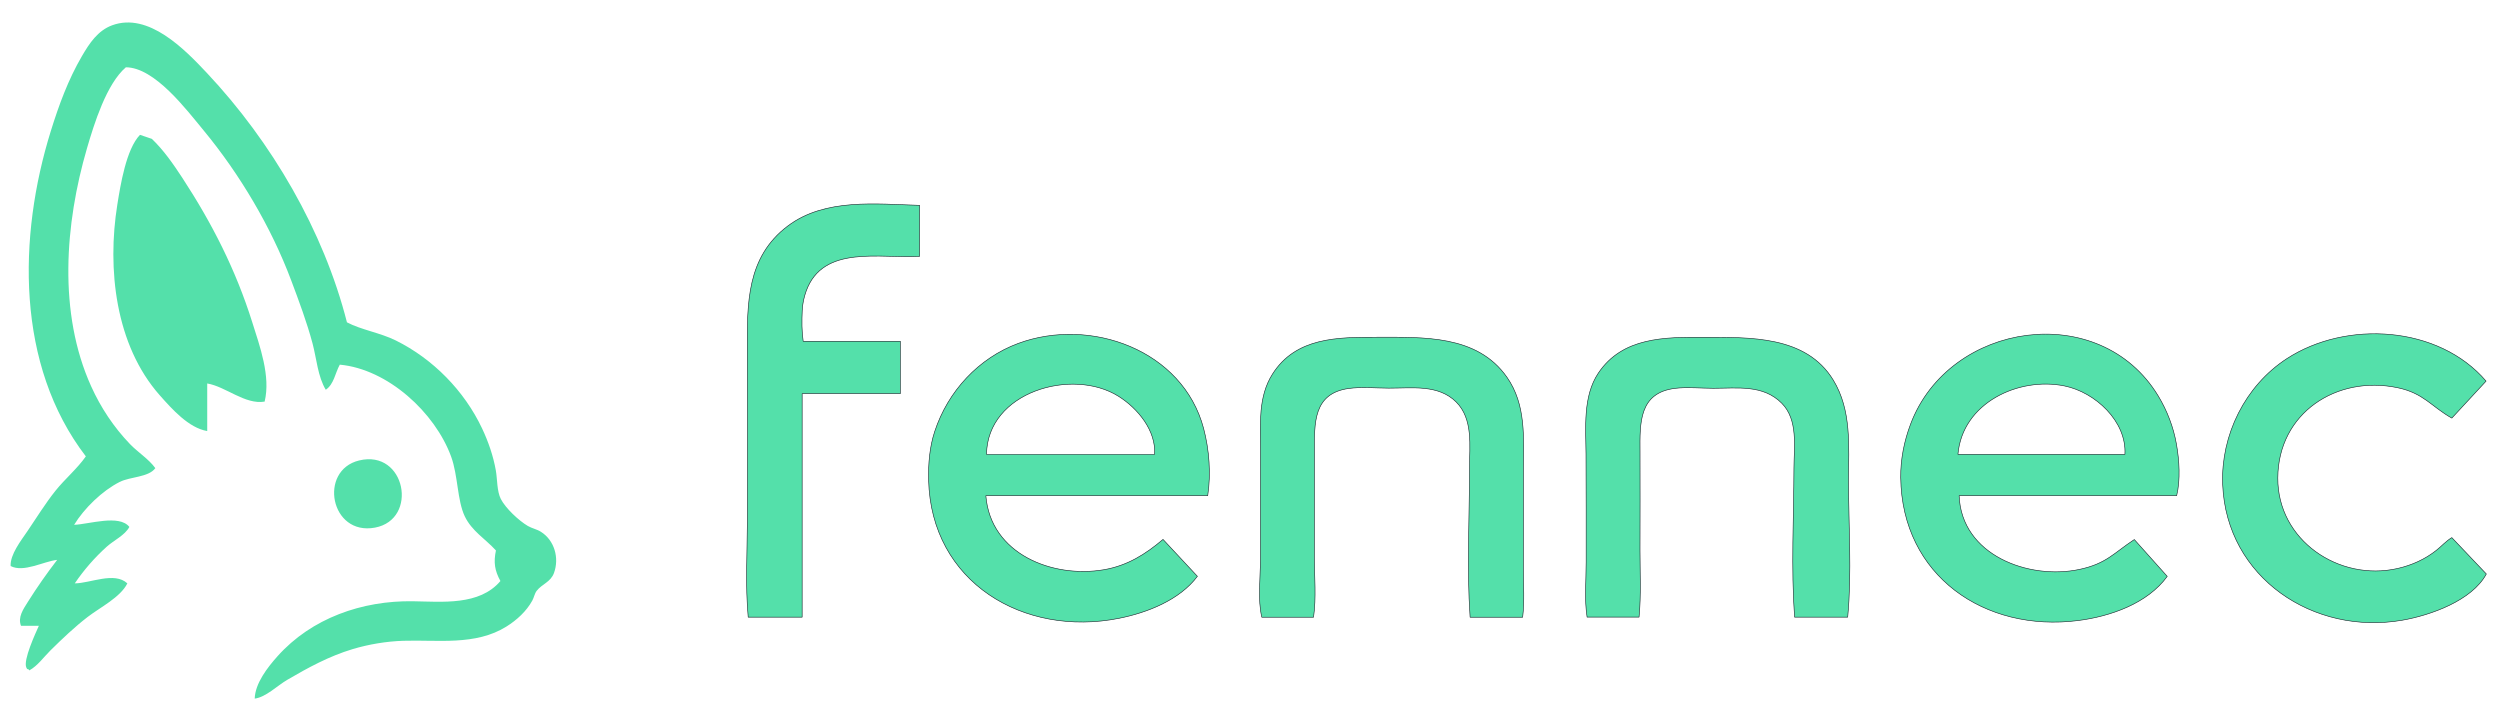
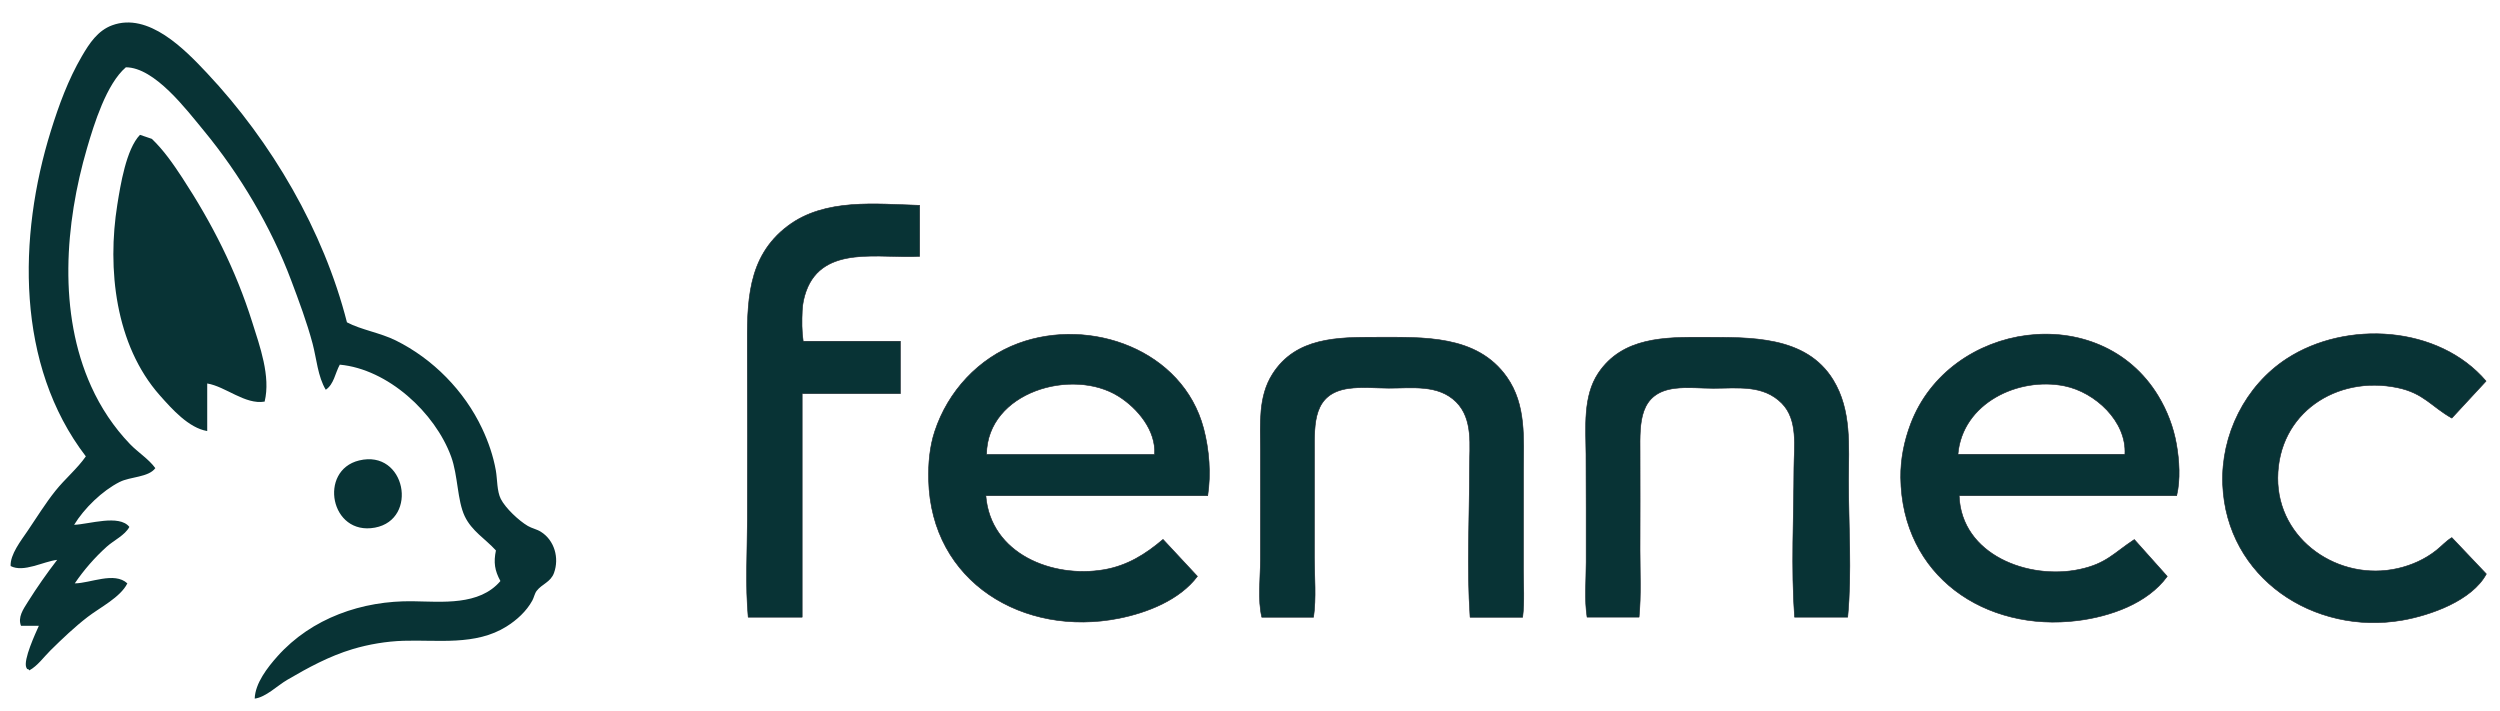
<svg xmlns="http://www.w3.org/2000/svg" viewBox="-253 8 1063 302">
-   <path d="M 138.027 95.312 C 138.027 102.532 138.027 109.762 138.027 116.992 C 121.497 118.082 96.937 111.822 89.757 131.832 C 88.807 134.482 88.227 137.232 88.107 140.052 C 87.907 144.382 87.877 148.862 88.517 153.112 C 102.287 153.112 116.067 153.112 129.837 153.112 C 129.837 160.522 129.837 167.942 129.837 175.362 C 115.917 175.362 101.997 175.362 88.077 175.362 C 88.077 207.042 88.077 238.732 88.077 270.422 C 80.427 270.422 72.787 270.422 65.137 270.422 C 63.897 256.802 64.747 242.732 64.787 229.052 C 64.847 205.052 64.837 181.052 64.757 157.052 C 64.697 137.062 64.387 117.302 82.027 104.052 C 97.797 92.202 119.507 94.792 138.027 95.312 Z M 804.077 170.052 C 799.227 175.292 794.367 180.542 789.517 185.782 C 780.767 180.852 777.607 175.172 766.397 172.842 C 740.527 167.452 715.667 183.612 715.517 211.212 C 715.367 237.722 741.577 255.412 766.537 249.702 C 772.477 248.342 778.147 245.802 782.937 242.002 C 785.197 240.212 787.087 238.032 789.517 236.592 C 794.407 241.742 799.297 246.902 804.187 252.052 C 798.097 263.392 780.407 269.622 768.527 271.702 C 730.817 278.292 693.687 253.692 692.087 214.052 C 691.237 193.022 701.627 172.002 719.407 160.472 C 744.657 144.102 783.867 146.392 804.077 170.052 Z M 260.517 218.762 C 229.067 218.762 197.617 218.762 166.177 218.762 C 168.147 243.602 194.597 253.982 216.397 250.242 C 226.267 248.552 234.067 243.702 241.517 237.352 C 246.387 242.582 251.267 247.822 256.137 253.052 C 248.537 263.172 234.727 268.542 222.737 270.922 C 182.297 278.942 142.857 255.632 141.847 212.052 C 141.687 205.122 142.277 198.042 144.457 191.422 C 150.067 174.382 163.077 160.272 179.957 154.022 C 210.547 142.692 249.947 156.752 258.777 190.192 C 261.167 199.252 261.937 209.532 260.517 218.762 Z M 672.517 218.752 C 641.687 218.752 610.857 218.752 580.027 218.752 C 580.957 244.062 609.677 254.692 631.197 250.112 C 642.627 247.682 645.717 243.202 654.517 237.412 C 659.187 242.632 663.847 247.852 668.517 253.072 C 660.067 264.672 644.227 270.122 630.567 271.862 C 590.957 276.912 555.677 252.862 555.187 211.052 C 555.097 203.322 556.657 195.552 559.377 188.342 C 575.817 144.712 639.797 135.272 664.677 176.352 C 668.477 182.622 671.147 189.622 672.417 196.832 C 673.637 203.732 674.157 211.972 672.517 218.752 Z M 394.427 270.452 C 386.987 270.452 379.537 270.452 372.087 270.452 C 370.647 249.492 371.847 228.062 371.837 207.052 C 371.827 197.662 373.477 186.212 366.167 178.922 C 358.557 171.342 347.297 173.072 337.517 173.042 C 331.927 173.022 325.987 172.412 320.447 173.182 C 305.347 175.282 305.867 187.942 305.897 200.052 C 305.927 215.052 305.857 230.052 305.877 245.052 C 305.877 253.372 306.707 262.212 305.517 270.442 C 298.187 270.442 290.847 270.442 283.517 270.442 C 281.737 262.892 282.937 253.852 282.937 246.052 C 282.927 230.382 282.987 214.722 282.947 199.052 C 282.917 188.222 281.977 176.682 288.037 167.102 C 297.987 151.342 315.877 151.382 332.517 151.402 C 352.097 151.432 374.997 150.262 387.707 168.332 C 396.017 180.142 394.787 194.302 394.777 208.052 C 394.757 222.052 394.787 236.052 394.757 250.052 C 394.737 256.792 395.257 263.772 394.427 270.452 Z M 532.637 270.412 C 525.107 270.412 517.577 270.412 510.057 270.412 C 508.547 249.492 509.727 228.042 509.787 207.052 C 509.817 197.992 511.637 186.542 504.617 179.462 C 496.677 171.462 485.847 173.102 475.517 173.102 C 470.177 173.102 464.587 172.482 459.287 173.122 C 443.857 174.992 444.267 187.822 444.337 200.052 C 444.417 214.052 444.327 228.052 444.327 242.052 C 444.327 251.462 444.837 261.042 443.927 270.402 C 436.557 270.402 429.187 270.402 421.827 270.402 C 420.657 262.852 421.447 254.702 421.437 247.052 C 421.397 231.722 421.497 216.382 421.377 201.052 C 421.287 189.832 420.017 176.512 426.597 166.662 C 436.877 151.292 454.917 151.342 471.517 151.412 C 490.857 151.492 514.877 150.572 526.487 169.582 C 534.367 182.482 533.027 197.582 532.997 212.052 C 532.967 231.322 534.467 251.242 532.637 270.412 Z M 237.917 201.212 C 238.627 191.132 230.787 181.632 222.607 176.502 C 202.957 164.162 166.767 174.592 166.467 201.212 C 190.277 201.212 214.097 201.212 237.917 201.212 Z M 650.517 201.192 C 651.307 187.122 637.857 174.772 624.877 172.112 C 605.297 168.102 581.377 179.332 579.517 201.192 C 603.187 201.192 626.847 201.192 650.517 201.192 Z" fill-rule="evenodd" stroke="#19242b" stroke-width="0.25" stroke-linejoin="round" style="stroke-width: 0.25; fill: rgb(84, 224, 170);" />
-   <path d="M -105.48 145.052 C -99.46 148.242 -91.333 149.482 -84.693 152.772 C -68.873 160.612 -55.593 174.152 -48.043 190.112 C -45.343 195.832 -43.263 201.842 -42.163 208.082 C -41.513 211.782 -41.733 216.862 -40.053 220.162 C -38.063 224.082 -32.363 229.412 -28.573 231.632 C -26.823 232.662 -24.783 233.002 -23.033 234.102 C -17.213 237.742 -15.133 245.282 -17.443 251.622 C -18.883 255.562 -22.553 256.292 -24.823 259.252 C -25.683 260.382 -25.963 262.092 -26.653 263.342 C -29.163 267.932 -33.263 271.652 -37.653 274.402 C -50.773 282.622 -66.873 279.992 -81.483 280.462 C -88.693 280.692 -96.163 281.942 -103.08 284.012 C -113 286.982 -122.04 291.902 -130.94 297.112 C -135.09 299.542 -139.95 304.442 -144.7 305.052 C -144.5 298.522 -139.27 291.812 -135 287.032 C -120.49 270.792 -98.973 263.332 -77.483 263.652 C -65.063 263.832 -49.153 265.612 -40.223 255.052 C -42.683 250.562 -43.173 247.102 -42.133 242.052 C -46.653 237.072 -52.393 233.842 -55.413 227.472 C -58.593 220.752 -58.253 210.172 -61.163 202.192 C -68.013 183.412 -88.093 164.952 -108.52 163.052 C -110.54 166.712 -110.97 171.332 -114.48 173.722 C -117.86 168.182 -118.42 160.362 -120.09 154.092 C -122.52 144.982 -125.88 136.022 -129.19 127.212 C -137.69 104.562 -151.02 82.092 -166.42 63.452 C -173.75 54.592 -187.21 36.672 -199.48 36.612 C -207.74 43.702 -213.01 60.752 -216.01 71.032 C -225.38 103.122 -228.37 141.022 -214.23 172.282 C -210.12 181.382 -204.64 189.612 -197.74 196.812 C -194.34 200.352 -189.8 203.142 -186.95 207.052 C -189.85 211.012 -197.58 210.622 -202.15 212.942 C -209.52 216.672 -217.21 224.132 -221.48 231.152 C -215.17 230.932 -202.3 226.592 -197.99 232.052 C -199.92 235.632 -204.51 237.672 -207.61 240.452 C -212.72 245.042 -217.36 250.382 -221.21 256.052 C -214.58 256.012 -204.35 250.942 -198.85 256.052 C -201.8 261.992 -210.46 266.272 -215.72 270.322 C -221.28 274.602 -226.51 279.592 -231.51 284.522 C -234.38 287.342 -236.98 291.112 -240.54 293.052 C -241.63 291.532 -240.98 293.552 -241.79 291.872 C -243.29 288.742 -237.74 276.932 -236.48 274.092 C -239.01 274.092 -241.54 274.092 -244.07 274.092 C -245.5 270.442 -243.15 267.102 -241.13 263.882 C -237.22 257.672 -233.15 251.862 -228.69 246.052 C -234.65 246.752 -242.95 251.562 -248.48 248.682 C -248.74 243.782 -244.05 237.852 -241.29 233.782 C -237.37 228.032 -233.76 222.102 -229.4 216.652 C -225.37 211.612 -220.14 207.272 -216.5 202.052 C -246.3 163.182 -245.35 108.562 -231.4 63.732 C -227.98 52.722 -224 41.852 -218.17 31.872 C -215.02 26.472 -211.45 21.002 -205.31 18.752 C -189.86 13.082 -174.48 28.962 -164.99 39.062 C -137.52 68.292 -115.4 106.072 -105.48 145.052 Z M -193.48 65.332 C -191.79 65.902 -190.11 66.482 -188.42 67.052 C -183.38 71.882 -179.32 77.752 -175.51 83.562 C -162.8 102.992 -152.78 122.682 -145.78 144.892 C -142.54 155.172 -137.84 168.002 -140.48 178.762 C -148.76 180.172 -157.03 172.352 -164.89 171.052 C -164.89 177.792 -164.89 184.542 -164.89 191.282 C -172.77 189.962 -179.87 181.932 -185.03 176.122 C -204.02 154.702 -207.47 122.222 -203.12 95.042 C -201.79 86.752 -199.36 71.402 -193.48 65.332 Z M -100.32 203.792 C -80.503 198.942 -74.923 228.852 -93.553 232.342 C -112.58 235.902 -117.68 208.032 -100.32 203.792 Z" fill-rule="evenodd" stroke-width="0.25" stroke-linejoin="round" style="stroke-width: 0.25; fill-rule: evenodd; paint-order: stroke; fill: rgb(84, 224, 170);" />
+   <path d="M 138.027 95.312 C 138.027 102.532 138.027 109.762 138.027 116.992 C 121.497 118.082 96.937 111.822 89.757 131.832 C 88.807 134.482 88.227 137.232 88.107 140.052 C 87.907 144.382 87.877 148.862 88.517 153.112 C 102.287 153.112 116.067 153.112 129.837 153.112 C 129.837 160.522 129.837 167.942 129.837 175.362 C 115.917 175.362 101.997 175.362 88.077 175.362 C 88.077 207.042 88.077 238.732 88.077 270.422 C 80.427 270.422 72.787 270.422 65.137 270.422 C 63.897 256.802 64.747 242.732 64.787 229.052 C 64.847 205.052 64.837 181.052 64.757 157.052 C 64.697 137.062 64.387 117.302 82.027 104.052 C 97.797 92.202 119.507 94.792 138.027 95.312 Z M 804.077 170.052 C 799.227 175.292 794.367 180.542 789.517 185.782 C 780.767 180.852 777.607 175.172 766.397 172.842 C 740.527 167.452 715.667 183.612 715.517 211.212 C 715.367 237.722 741.577 255.412 766.537 249.702 C 772.477 248.342 778.147 245.802 782.937 242.002 C 785.197 240.212 787.087 238.032 789.517 236.592 C 794.407 241.742 799.297 246.902 804.187 252.052 C 798.097 263.392 780.407 269.622 768.527 271.702 C 730.817 278.292 693.687 253.692 692.087 214.052 C 691.237 193.022 701.627 172.002 719.407 160.472 C 744.657 144.102 783.867 146.392 804.077 170.052 Z M 260.517 218.762 C 229.067 218.762 197.617 218.762 166.177 218.762 C 168.147 243.602 194.597 253.982 216.397 250.242 C 226.267 248.552 234.067 243.702 241.517 237.352 C 246.387 242.582 251.267 247.822 256.137 253.052 C 248.537 263.172 234.727 268.542 222.737 270.922 C 182.297 278.942 142.857 255.632 141.847 212.052 C 141.687 205.122 142.277 198.042 144.457 191.422 C 150.067 174.382 163.077 160.272 179.957 154.022 C 210.547 142.692 249.947 156.752 258.777 190.192 C 261.167 199.252 261.937 209.532 260.517 218.762 Z M 672.517 218.752 C 641.687 218.752 610.857 218.752 580.027 218.752 C 580.957 244.062 609.677 254.692 631.197 250.112 C 642.627 247.682 645.717 243.202 654.517 237.412 C 659.187 242.632 663.847 247.852 668.517 253.072 C 660.067 264.672 644.227 270.122 630.567 271.862 C 590.957 276.912 555.677 252.862 555.187 211.052 C 555.097 203.322 556.657 195.552 559.377 188.342 C 575.817 144.712 639.797 135.272 664.677 176.352 C 668.477 182.622 671.147 189.622 672.417 196.832 C 673.637 203.732 674.157 211.972 672.517 218.752 Z M 394.427 270.452 C 386.987 270.452 379.537 270.452 372.087 270.452 C 370.647 249.492 371.847 228.062 371.837 207.052 C 371.827 197.662 373.477 186.212 366.167 178.922 C 358.557 171.342 347.297 173.072 337.517 173.042 C 331.927 173.022 325.987 172.412 320.447 173.182 C 305.347 175.282 305.867 187.942 305.897 200.052 C 305.927 215.052 305.857 230.052 305.877 245.052 C 305.877 253.372 306.707 262.212 305.517 270.442 C 298.187 270.442 290.847 270.442 283.517 270.442 C 281.737 262.892 282.937 253.852 282.937 246.052 C 282.927 230.382 282.987 214.722 282.947 199.052 C 282.917 188.222 281.977 176.682 288.037 167.102 C 297.987 151.342 315.877 151.382 332.517 151.402 C 352.097 151.432 374.997 150.262 387.707 168.332 C 396.017 180.142 394.787 194.302 394.777 208.052 C 394.757 222.052 394.787 236.052 394.757 250.052 C 394.737 256.792 395.257 263.772 394.427 270.452 Z M 532.637 270.412 C 525.107 270.412 517.577 270.412 510.057 270.412 C 508.547 249.492 509.727 228.042 509.787 207.052 C 509.817 197.992 511.637 186.542 504.617 179.462 C 496.677 171.462 485.847 173.102 475.517 173.102 C 470.177 173.102 464.587 172.482 459.287 173.122 C 443.857 174.992 444.267 187.822 444.337 200.052 C 444.417 214.052 444.327 228.052 444.327 242.052 C 444.327 251.462 444.837 261.042 443.927 270.402 C 436.557 270.402 429.187 270.402 421.827 270.402 C 420.657 262.852 421.447 254.702 421.437 247.052 C 421.397 231.722 421.497 216.382 421.377 201.052 C 421.287 189.832 420.017 176.512 426.597 166.662 C 436.877 151.292 454.917 151.342 471.517 151.412 C 490.857 151.492 514.877 150.572 526.487 169.582 C 534.367 182.482 533.027 197.582 532.997 212.052 C 532.967 231.322 534.467 251.242 532.637 270.412 Z M 237.917 201.212 C 238.627 191.132 230.787 181.632 222.607 176.502 C 202.957 164.162 166.767 174.592 166.467 201.212 C 190.277 201.212 214.097 201.212 237.917 201.212 Z M 650.517 201.192 C 651.307 187.122 637.857 174.772 624.877 172.112 C 605.297 168.102 581.377 179.332 579.517 201.192 C 603.187 201.192 626.847 201.192 650.517 201.192 Z" fill-rule="evenodd" stroke="#19242b" stroke-width="0.25" stroke-linejoin="round" style="stroke-width: 0.25; fill: rgb(8, 51, 53);" />
+   <path d="M -105.48 145.052 C -99.46 148.242 -91.333 149.482 -84.693 152.772 C -68.873 160.612 -55.593 174.152 -48.043 190.112 C -45.343 195.832 -43.263 201.842 -42.163 208.082 C -41.513 211.782 -41.733 216.862 -40.053 220.162 C -38.063 224.082 -32.363 229.412 -28.573 231.632 C -26.823 232.662 -24.783 233.002 -23.033 234.102 C -17.213 237.742 -15.133 245.282 -17.443 251.622 C -18.883 255.562 -22.553 256.292 -24.823 259.252 C -25.683 260.382 -25.963 262.092 -26.653 263.342 C -29.163 267.932 -33.263 271.652 -37.653 274.402 C -50.773 282.622 -66.873 279.992 -81.483 280.462 C -88.693 280.692 -96.163 281.942 -103.08 284.012 C -113 286.982 -122.04 291.902 -130.94 297.112 C -135.09 299.542 -139.95 304.442 -144.7 305.052 C -144.5 298.522 -139.27 291.812 -135 287.032 C -120.49 270.792 -98.973 263.332 -77.483 263.652 C -65.063 263.832 -49.153 265.612 -40.223 255.052 C -42.683 250.562 -43.173 247.102 -42.133 242.052 C -46.653 237.072 -52.393 233.842 -55.413 227.472 C -58.593 220.752 -58.253 210.172 -61.163 202.192 C -68.013 183.412 -88.093 164.952 -108.52 163.052 C -110.54 166.712 -110.97 171.332 -114.48 173.722 C -117.86 168.182 -118.42 160.362 -120.09 154.092 C -122.52 144.982 -125.88 136.022 -129.19 127.212 C -137.69 104.562 -151.02 82.092 -166.42 63.452 C -173.75 54.592 -187.21 36.672 -199.48 36.612 C -207.74 43.702 -213.01 60.752 -216.01 71.032 C -225.38 103.122 -228.37 141.022 -214.23 172.282 C -210.12 181.382 -204.64 189.612 -197.74 196.812 C -194.34 200.352 -189.8 203.142 -186.95 207.052 C -189.85 211.012 -197.58 210.622 -202.15 212.942 C -209.52 216.672 -217.21 224.132 -221.48 231.152 C -215.17 230.932 -202.3 226.592 -197.99 232.052 C -199.92 235.632 -204.51 237.672 -207.61 240.452 C -212.72 245.042 -217.36 250.382 -221.21 256.052 C -214.58 256.012 -204.35 250.942 -198.85 256.052 C -201.8 261.992 -210.46 266.272 -215.72 270.322 C -221.28 274.602 -226.51 279.592 -231.51 284.522 C -234.38 287.342 -236.98 291.112 -240.54 293.052 C -241.63 291.532 -240.98 293.552 -241.79 291.872 C -243.29 288.742 -237.74 276.932 -236.48 274.092 C -239.01 274.092 -241.54 274.092 -244.07 274.092 C -245.5 270.442 -243.15 267.102 -241.13 263.882 C -237.22 257.672 -233.15 251.862 -228.69 246.052 C -234.65 246.752 -242.95 251.562 -248.48 248.682 C -248.74 243.782 -244.05 237.852 -241.29 233.782 C -237.37 228.032 -233.76 222.102 -229.4 216.652 C -225.37 211.612 -220.14 207.272 -216.5 202.052 C -246.3 163.182 -245.35 108.562 -231.4 63.732 C -227.98 52.722 -224 41.852 -218.17 31.872 C -215.02 26.472 -211.45 21.002 -205.31 18.752 C -189.86 13.082 -174.48 28.962 -164.99 39.062 C -137.52 68.292 -115.4 106.072 -105.48 145.052 Z M -193.48 65.332 C -191.79 65.902 -190.11 66.482 -188.42 67.052 C -183.38 71.882 -179.32 77.752 -175.51 83.562 C -162.8 102.992 -152.78 122.682 -145.78 144.892 C -142.54 155.172 -137.84 168.002 -140.48 178.762 C -148.76 180.172 -157.03 172.352 -164.89 171.052 C -164.89 177.792 -164.89 184.542 -164.89 191.282 C -172.77 189.962 -179.87 181.932 -185.03 176.122 C -204.02 154.702 -207.47 122.222 -203.12 95.042 C -201.79 86.752 -199.36 71.402 -193.48 65.332 Z M -100.32 203.792 C -80.503 198.942 -74.923 228.852 -93.553 232.342 C -112.58 235.902 -117.68 208.032 -100.32 203.792 Z" fill-rule="evenodd" stroke-width="0.25" stroke-linejoin="round" style="stroke-width: 0.25; fill-rule: evenodd; paint-order: stroke; fill: rgb(8, 51, 53);" />
</svg>
